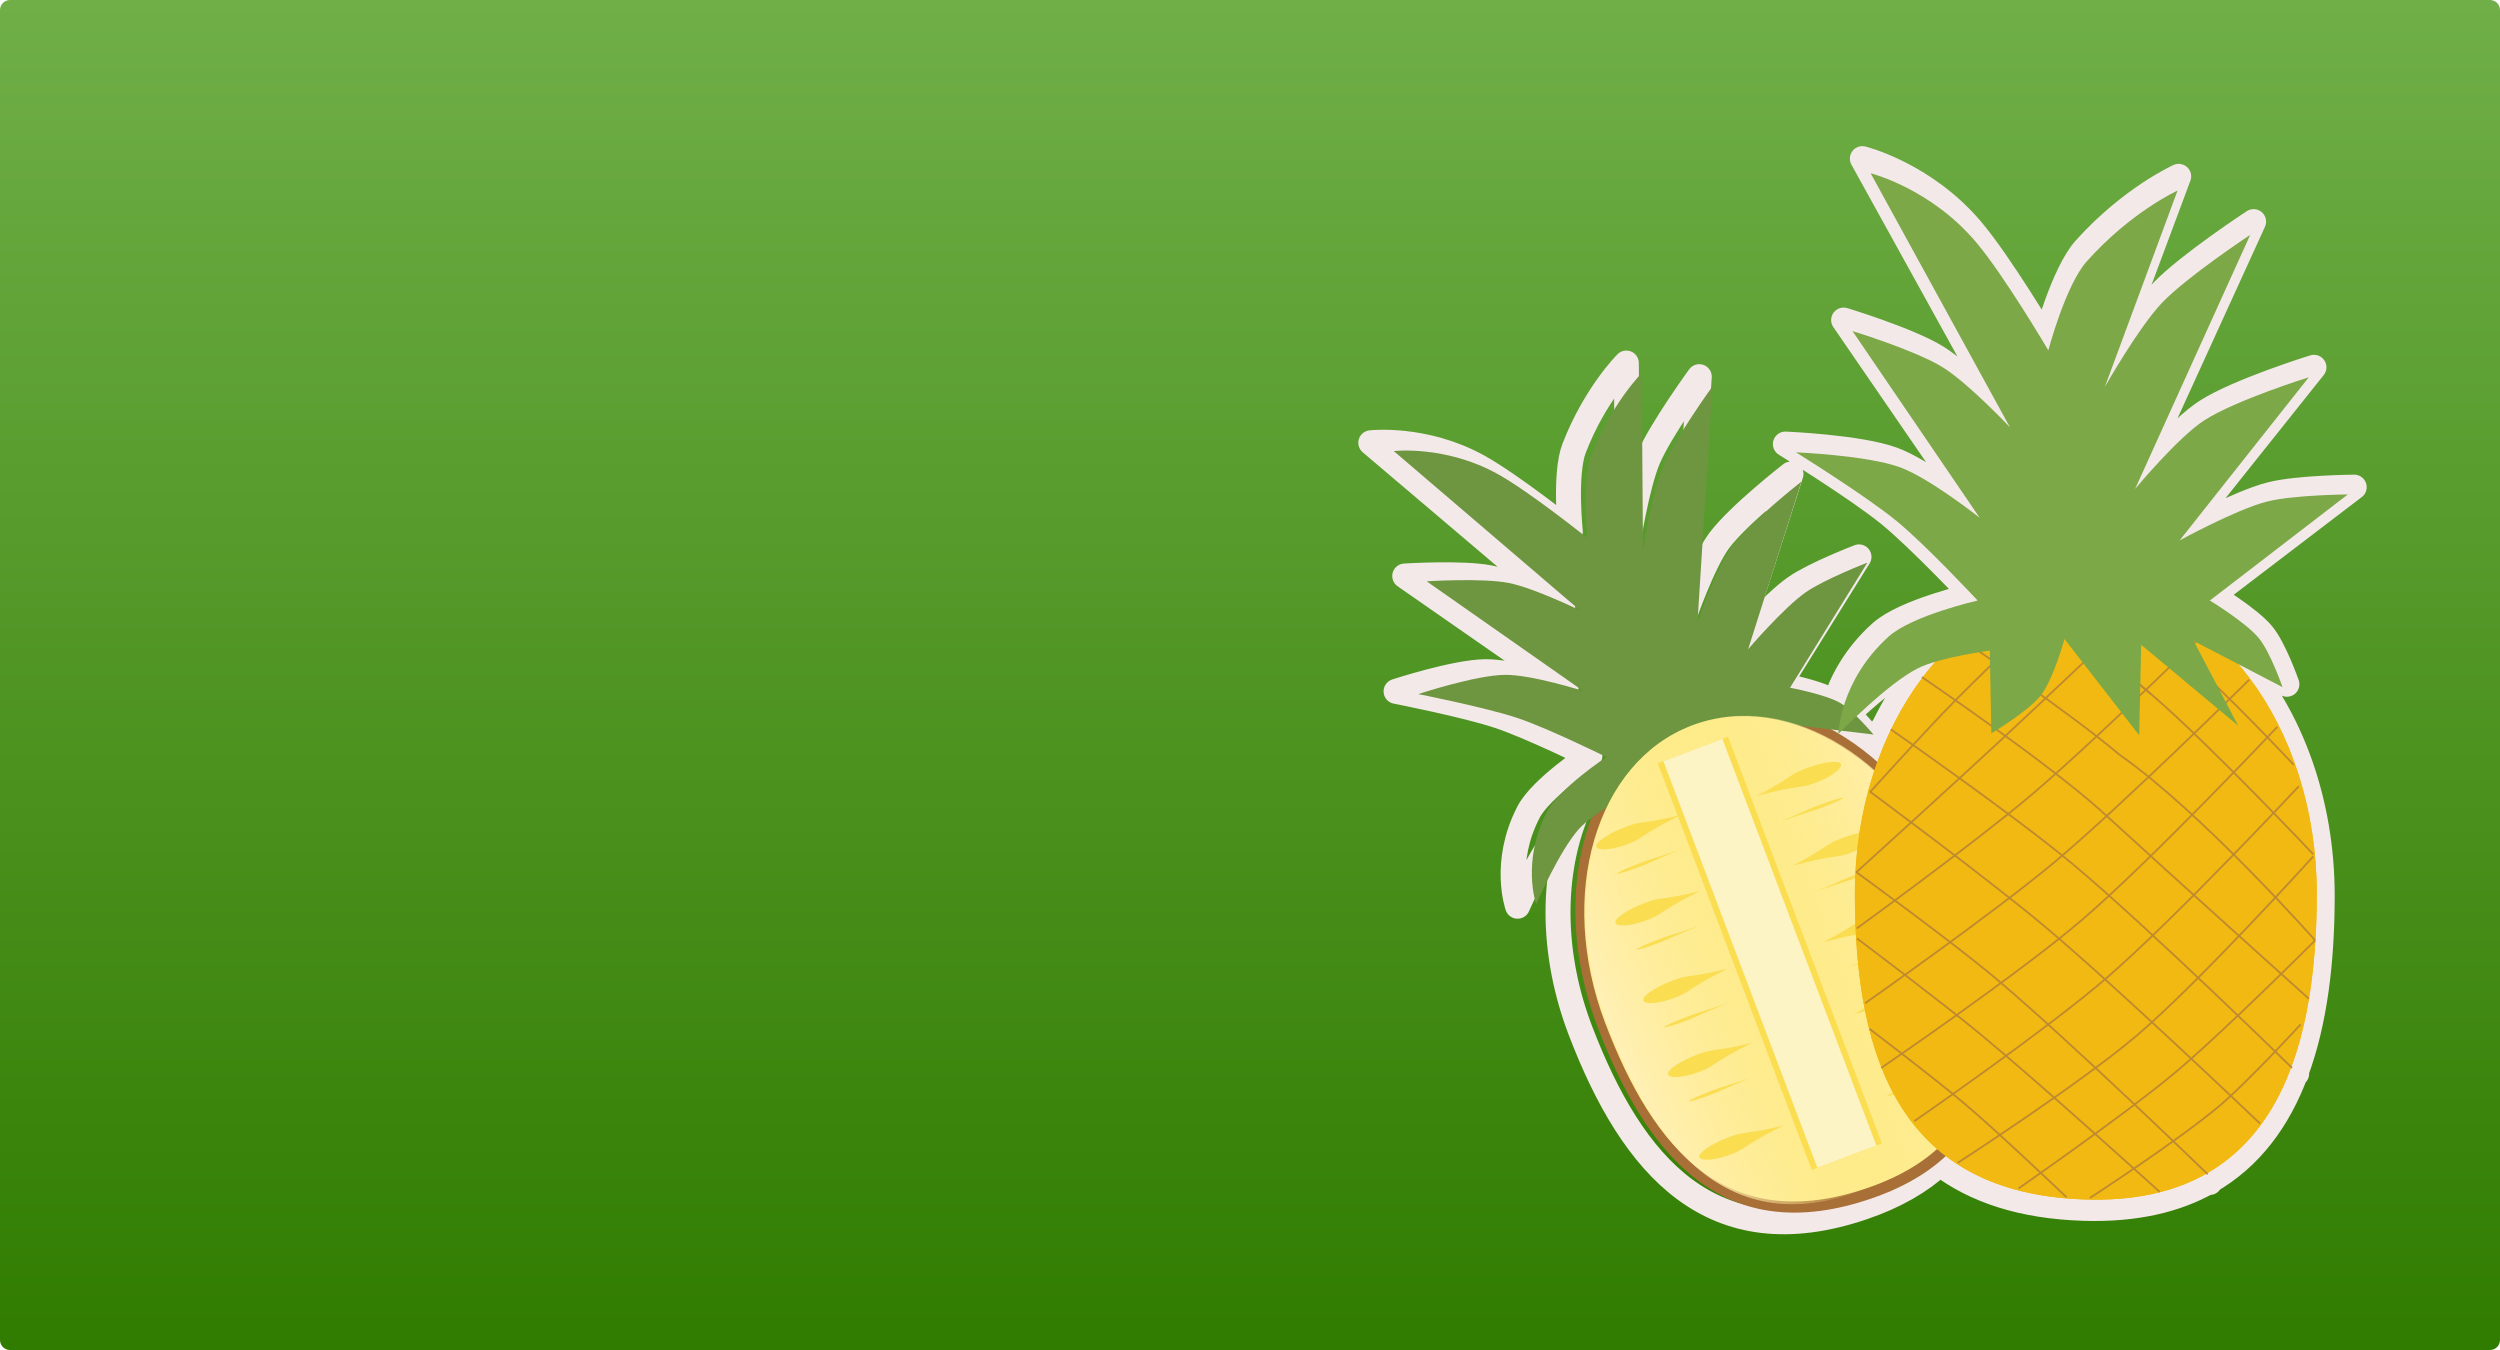
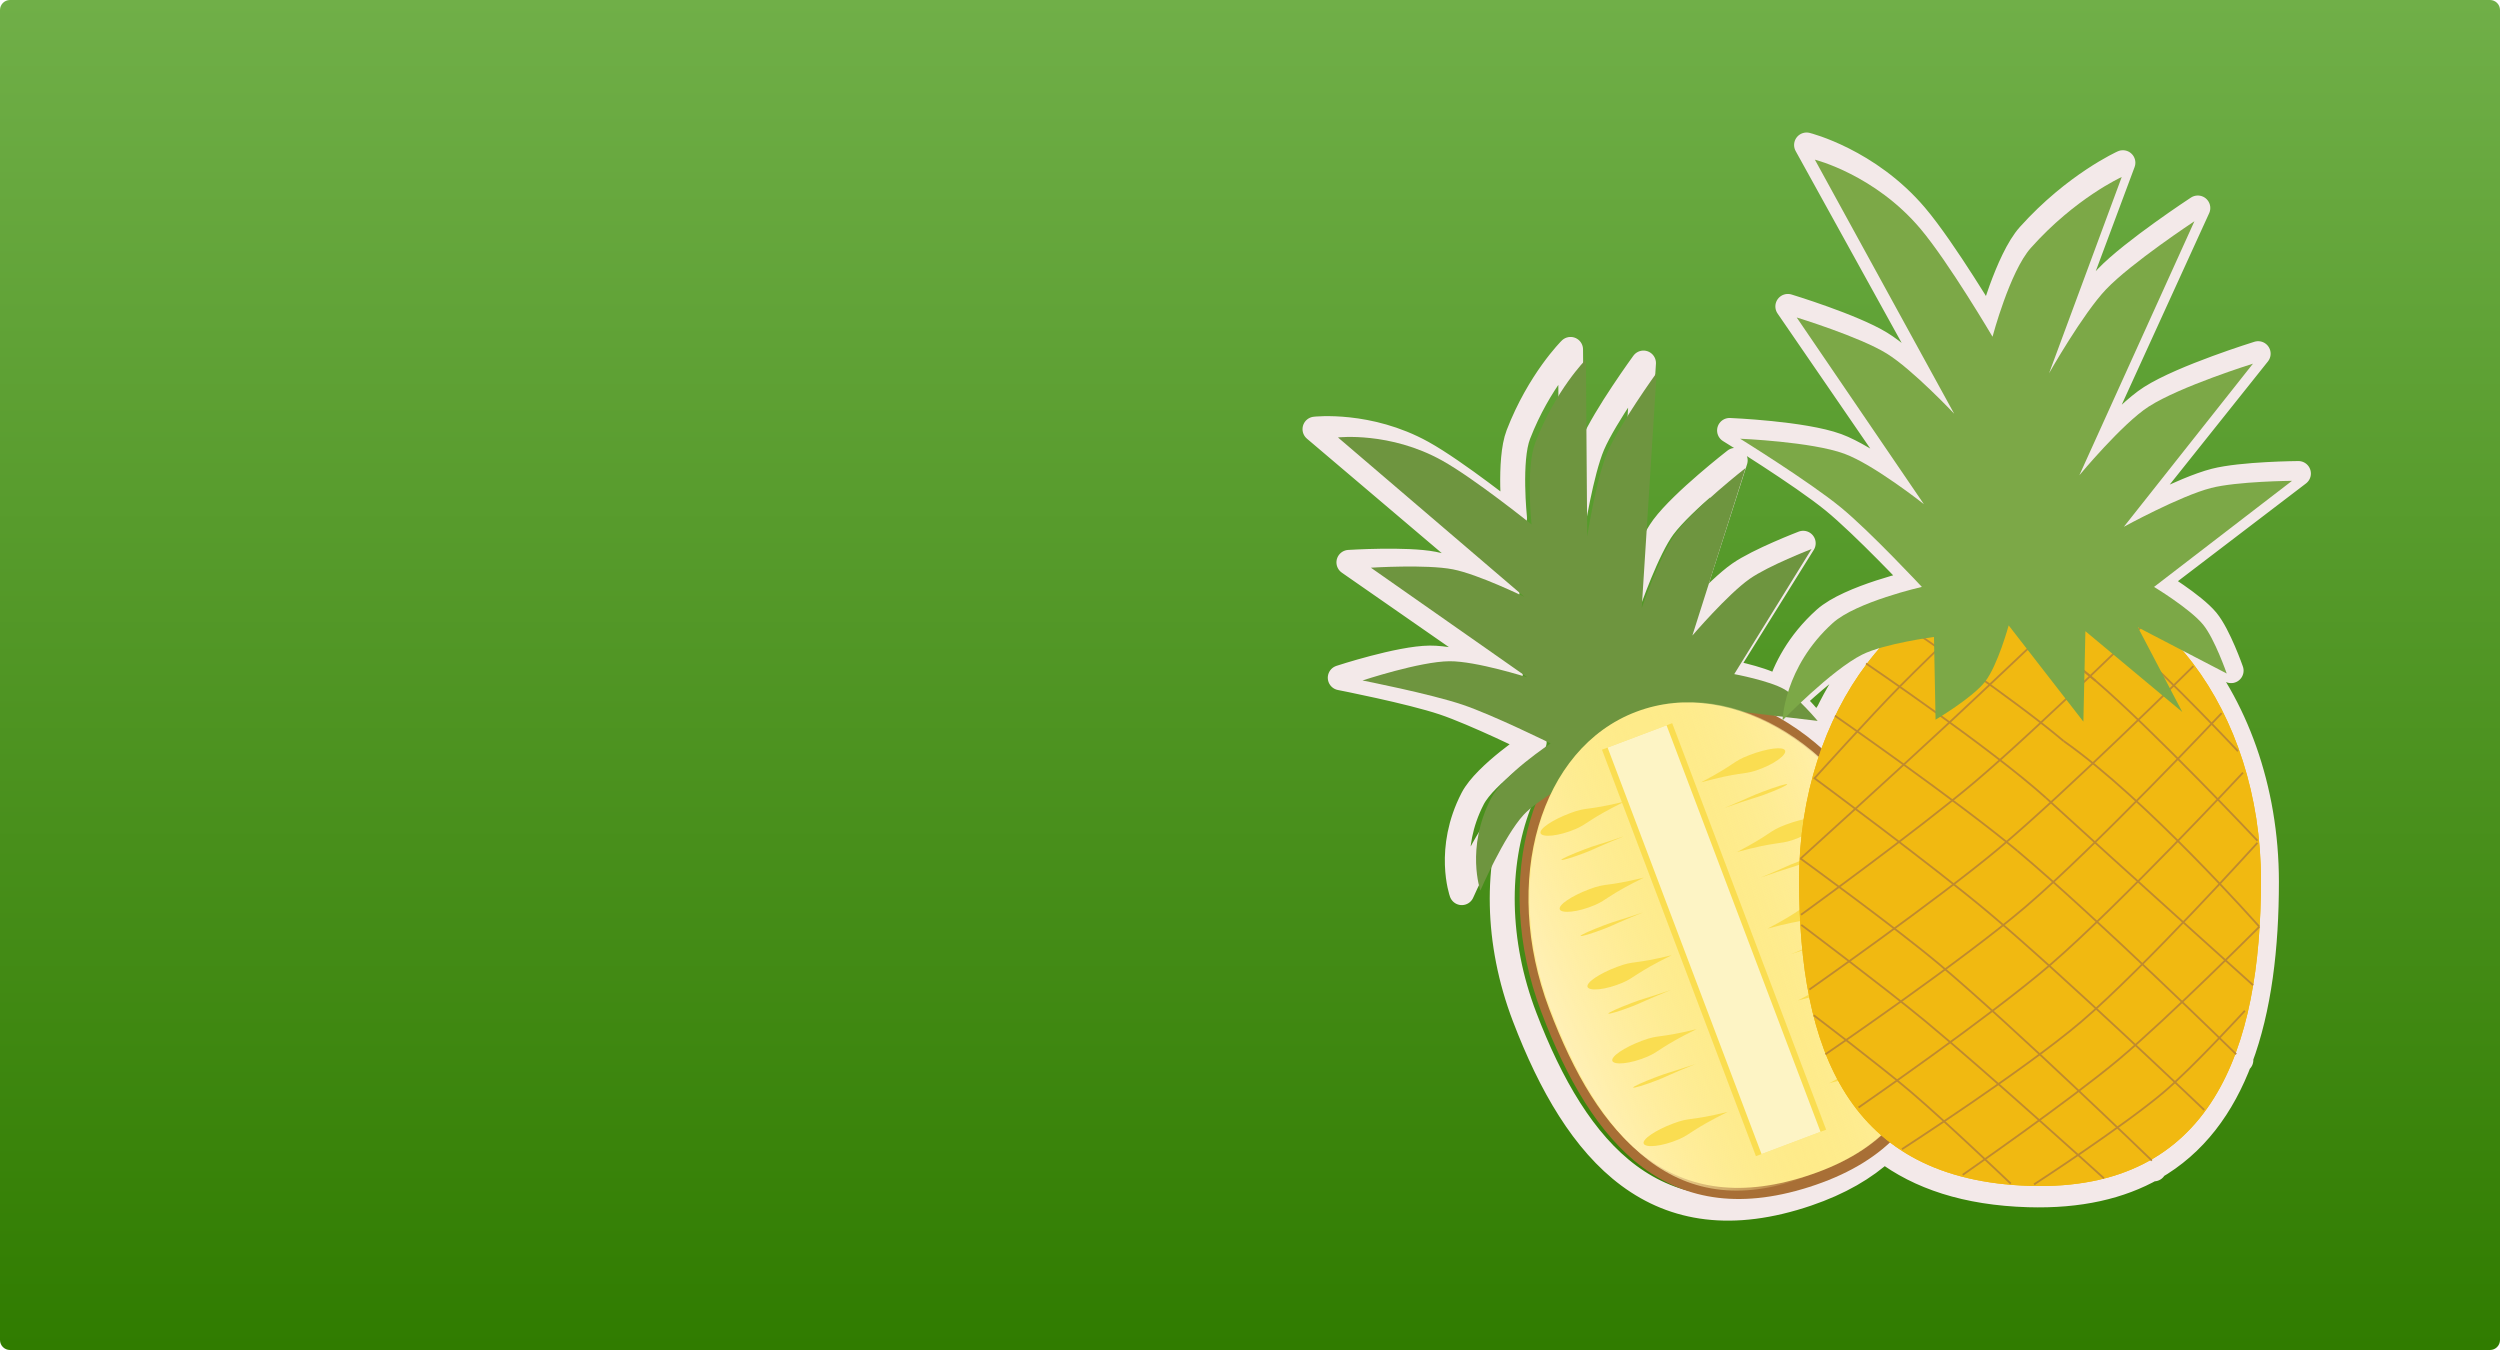
<svg xmlns="http://www.w3.org/2000/svg" width="500" height="270" viewBox="0 0 500 270" fill="none">
-   <rect width="500" height="270" rx="2" fill="url(#paint0_linear_34_759)" />
-   <path d="M372.472 31.723L401.191 83.696C401.191 83.696 392.615 74.656 387.29 71.391C381.658 67.937 368.727 64.009 368.727 64.009L394.947 102.202C394.947 102.202 384.675 94.121 378.552 91.884C371.797 89.417 357.073 88.815 357.073 88.815C357.073 88.815 371.375 97.617 377.823 102.865C383.882 107.796 394.531 119.131 394.531 119.131C394.531 119.131 381 122.18 376.16 126.521C370.783 131.344 368.213 136.664 366.972 140.595C366.701 140.401 366.437 140.223 366.185 140.077C363.103 138.308 355.852 136.97 355.852 136.97L371.799 111.375C371.799 111.375 362.873 114.796 359.019 117.493C354.472 120.675 347.217 129.084 347.217 129.084L358.195 94.801C358.195 94.801 347.719 102.929 343.841 108.119C340.579 112.485 336.777 123.47 336.777 123.47L339.854 75.333C339.854 75.333 332.138 85.929 329.665 91.716C327.367 97.09 325.539 108.815 325.539 108.815L325.267 72.61C325.267 72.61 318.995 78.848 314.827 89.638C312.852 94.75 314.064 106.351 314.064 106.351C314.064 106.351 302.293 96.965 295.637 93.283C284.858 87.32 274.159 88.553 274.159 88.553L312.562 121.151C312.562 121.151 303.051 116.541 297.853 115.536C292.356 114.473 280.943 115.2 280.943 115.2L313.211 137.638C313.211 137.638 302.646 134.291 297.128 134.337C291.04 134.387 279.212 138.272 279.212 138.272C279.212 138.272 293.182 140.996 299.866 143.237C306.146 145.342 317.992 151.152 317.992 151.152C317.992 151.152 308.209 157.574 305.692 162.442C300.442 172.593 303.515 181.248 303.515 181.248C303.515 181.248 308.371 170.142 312.426 165.767C313.062 165.082 313.932 164.349 314.896 163.624C310.313 175.712 310.342 191.073 316.076 206.098C326.505 233.423 342.498 251.727 372.619 241.468C379.098 239.261 384.138 236.316 387.958 232.781C394.99 238.116 404.4 241.297 416.829 241.671C427.065 241.98 435.254 240.03 441.76 236.337L441.946 236.497C441.946 236.497 441.778 236.334 441.772 236.33C450.096 231.6 455.653 224.007 459.181 214.607L459.33 214.742C459.33 214.742 459.188 214.604 459.185 214.6C462.999 204.435 464.442 192.164 464.442 179.116C464.442 160.393 458.173 143.603 448.252 132.139L457.381 136.85C457.381 136.85 454.899 129.746 452.516 126.852C449.853 123.618 442.397 119.131 442.397 119.131L470.841 97.429C470.841 97.429 459.525 97.514 454.123 98.9C447.75 100.535 436.175 106.831 436.175 106.831L462.791 73.458C462.791 73.458 447.771 78.108 441.291 82.242C435.839 85.72 426.996 96.295 426.996 96.295L450.721 44.323C450.721 44.323 437.714 52.847 432.535 58.223C427.725 63.215 420.754 75.427 420.754 75.427L435.738 35.267C435.738 35.267 426.166 39.568 417 49.776C412.657 54.612 409.099 67.947 409.099 67.947C409.099 67.947 400.042 52.685 394.235 45.855C384.828 34.792 372.473 31.723 372.473 31.723L372.472 31.723ZM385.843 131.643C384.92 132.683 384.019 133.756 383.159 134.886C383.157 134.884 383.03 134.797 383.03 134.797L383.156 134.891C380.711 138.104 378.542 141.677 376.673 145.525C376.673 145.525 376.623 145.489 376.623 145.489L376.673 145.525C375.663 147.604 374.734 149.757 373.914 151.994C373.892 152.044 373.878 152.1 373.864 152.152C371.322 149.92 368.648 147.98 365.888 146.355C365.909 146.333 366.316 145.931 366.482 145.766L373.056 146.542C373.056 146.542 371.441 144.624 369.557 142.802C373.064 139.524 378.329 134.925 382.211 132.989C383.203 132.493 384.475 132.045 385.848 131.642L385.843 131.643ZM364.409 145.523L365.874 145.695C365.838 146.049 365.823 146.252 365.823 146.321C365.356 146.046 364.885 145.78 364.412 145.523L364.409 145.523Z" stroke="#F3E9E9" stroke-width="4.993" stroke-linecap="round" stroke-linejoin="round" />
-   <path d="M392.49 177.541C402.607 204.254 403.391 229.709 374.274 239.702C345.052 249.731 329.537 231.838 319.42 205.125C309.302 178.411 317.458 150.58 337.635 142.963C357.813 135.346 382.372 150.827 392.49 177.541Z" fill="#A86F36" />
-   <path d="M321.278 151.409C321.278 151.409 311.788 157.687 309.345 162.445C304.252 172.37 307.235 180.831 307.235 180.831C307.235 180.831 311.944 169.974 315.878 165.696C318.703 162.626 326.193 158.602 326.193 158.602L331.398 171.594C331.398 171.594 335.943 165.926 336.963 162.594C337.977 159.282 337.318 152.314 337.318 152.314L354.9 163.076L349.8 148.646L369.973 155.646L357.873 144.903L374.693 146.905C374.693 146.905 370.709 142.131 368.032 140.583C365.042 138.854 358.007 137.545 358.007 137.545L373.478 112.524C373.478 112.524 364.819 115.868 361.08 118.505C356.669 121.615 349.63 129.835 349.63 129.835L360.281 96.322C360.281 96.322 350.117 104.267 346.355 109.341C343.19 113.609 339.502 124.348 339.502 124.348L342.486 77.289C342.486 77.289 335.002 87.648 332.602 93.305C330.373 98.558 328.6 110.021 328.6 110.021L328.337 74.627C328.337 74.627 322.252 80.725 318.208 91.273C316.292 96.271 317.467 107.612 317.467 107.612C317.467 107.612 306.048 98.435 299.592 94.836C289.134 89.006 278.754 90.212 278.754 90.212L316.011 122.08C316.011 122.08 306.784 117.574 301.741 116.592C296.408 115.553 285.335 116.262 285.335 116.262L316.64 138.197C316.64 138.197 306.391 134.925 301.037 134.969C295.131 135.019 283.657 138.818 283.657 138.818C283.657 138.818 297.209 141.481 303.693 143.671C309.786 145.729 321.279 151.409 321.279 151.409L321.278 151.409Z" fill="#6E953F" />
-   <path d="M390.901 178.141C400.579 203.693 401.328 228.041 373.478 237.599C345.526 247.193 330.686 230.078 321.008 204.526C311.331 178.973 319.132 152.353 338.432 145.067C357.732 137.781 381.224 152.589 390.901 178.141Z" fill="#FEEB8A" />
-   <path d="M321.218 204.446C330.896 229.998 346.47 248.75 373.688 237.52C401.004 226.25 400.789 203.614 391.111 178.062C381.434 152.51 357.943 137.702 338.642 144.988C319.342 152.274 311.541 178.894 321.218 204.446Z" fill="url(#paint1_linear_34_759)" />
-   <path d="M391.111 178.062C400.789 203.614 401.538 227.962 373.688 237.52C345.736 247.113 330.896 229.998 321.218 204.446C311.541 178.894 319.342 152.274 338.642 144.988C357.943 137.702 381.434 152.51 391.111 178.062Z" fill="url(#paint2_linear_34_759)" />
-   <path d="M336.092 163.028C328.891 166.578 328.72 167.482 326.338 168.503C322.829 170.007 319.604 170.242 319.276 169.376C318.948 168.51 321.578 166.715 325.15 165.366C328.722 164.018 328.205 164.952 336.092 163.028Z" fill="#FADD51" />
-   <path d="M339.929 178.242C332.728 181.792 332.556 182.695 330.174 183.717C326.665 185.221 323.44 185.456 323.112 184.59C322.784 183.724 325.414 181.929 328.986 180.58C332.558 179.232 332.041 180.166 339.929 178.242V178.242Z" fill="#FADD51" />
-   <path d="M345.488 193.767C338.287 197.317 338.115 198.221 335.733 199.242C332.224 200.746 328.999 200.981 328.671 200.115C328.343 199.249 330.973 197.454 334.545 196.105C338.117 194.757 337.6 195.691 345.488 193.767V193.767Z" fill="#FADD51" />
-   <path d="M350.447 208.557C343.246 212.107 343.074 213.011 340.693 214.032C337.183 215.536 333.959 215.771 333.631 214.905C333.303 214.039 335.933 212.244 339.505 210.895C343.077 209.547 342.56 210.481 350.447 208.557Z" fill="#FADD51" />
-   <path d="M356.712 225.097C349.511 228.647 349.339 229.551 346.957 230.572C343.448 232.077 340.223 232.312 339.895 231.446C339.567 230.579 342.197 228.784 345.769 227.436C349.341 226.087 348.824 227.021 356.712 225.097Z" fill="#FADD51" />
-   <path d="M345.594 147.358L331.554 152.658L362.345 233.958L376.386 228.658L345.594 147.358Z" fill="#FADD51" />
-   <path d="M344.471 147.782L332.677 152.234L363.469 233.535L375.262 229.082L344.471 147.782Z" fill="#FDF4C5" />
-   <path d="M335.943 169.975C330.433 172.22 330.154 172.492 328.359 173.194C325.715 174.228 323.492 174.872 323.427 174.7C323.362 174.528 325.464 173.575 328.123 172.571C330.782 171.568 330.263 171.91 335.943 169.975Z" fill="#FADD51" />
-   <path d="M339.78 185.189C334.27 187.434 333.99 187.706 332.195 188.408C329.551 189.442 327.328 190.086 327.263 189.914C327.198 189.742 329.301 188.789 331.959 187.785C334.618 186.782 334.1 187.124 339.78 185.189Z" fill="#FADD51" />
-   <path d="M345.339 200.714C339.829 202.959 339.549 203.231 337.754 203.933C335.11 204.967 332.887 205.611 332.822 205.439C332.757 205.267 334.86 204.314 337.518 203.31C340.177 202.307 339.659 202.65 345.339 200.714Z" fill="#FADD51" />
-   <path d="M350.298 215.504C344.788 217.749 344.509 218.021 342.714 218.723C340.07 219.757 337.847 220.401 337.782 220.229C337.717 220.057 339.819 219.104 342.478 218.1C345.137 217.097 344.618 217.439 350.298 215.504Z" fill="#FADD51" />
-   <path d="M351.363 159.186C359.115 157.091 359.843 157.655 362.306 156.847C365.934 155.657 368.508 153.704 368.18 152.838C367.851 151.971 364.69 152.362 361.118 153.711C357.546 155.059 358.553 155.419 351.363 159.186V159.186Z" fill="#FADD51" />
-   <path d="M358.569 173.128C366.321 171.033 367.049 171.597 369.512 170.789C373.14 169.6 375.714 167.646 375.386 166.78C375.058 165.913 371.896 166.305 368.324 167.653C364.752 169.001 365.759 169.361 358.569 173.128Z" fill="#FADD51" />
-   <path d="M364.69 188.441C372.442 186.346 373.17 186.91 375.632 186.102C379.261 184.913 381.834 182.959 381.506 182.093C381.178 181.227 378.017 181.617 374.445 182.966C370.872 184.314 371.88 184.674 364.69 188.441H364.69Z" fill="#FADD51" />
-   <path d="M370.773 202.807C378.525 200.712 379.252 201.276 381.715 200.468C385.343 199.279 387.917 197.325 387.589 196.459C387.261 195.593 384.1 195.983 380.527 197.332C376.955 198.681 377.962 199.04 370.773 202.807Z" fill="#FADD51" />
-   <path d="M377.037 219.347C384.789 217.252 385.517 217.816 387.98 217.009C391.608 215.819 394.182 213.865 393.854 212.999C393.525 212.133 390.364 212.523 386.792 213.872C383.22 215.221 384.227 215.58 377.037 219.347Z" fill="#FADD51" />
-   <path d="M356.079 164.297C361.698 162.34 362.088 162.359 363.899 161.7C366.567 160.729 368.66 159.744 368.595 159.572C368.531 159.4 366.322 160.074 363.663 161.078C361.005 162.081 361.62 161.995 356.079 164.297Z" fill="#FADD51" />
-   <path d="M363.285 178.238C368.904 176.282 369.294 176.301 371.105 175.642C373.773 174.671 375.866 173.685 375.801 173.513C375.737 173.341 373.528 174.015 370.869 175.019C368.211 176.023 368.827 175.937 363.285 178.238Z" fill="#FADD51" />
-   <path d="M369.405 193.551C375.025 191.595 375.415 191.615 377.226 190.955C379.894 189.984 381.987 188.998 381.922 188.827C381.858 188.654 379.649 189.329 376.99 190.332C374.331 191.336 374.947 191.25 369.405 193.551Z" fill="#FADD51" />
-   <path d="M375.488 207.918C381.108 205.961 381.498 205.98 383.309 205.321C385.977 204.35 388.07 203.364 388.005 203.192C387.94 203.02 385.732 203.694 383.073 204.698C380.414 205.702 381.03 205.617 375.488 207.918Z" fill="#FADD51" />
-   <path d="M463.355 178.747C463.355 212.521 453.558 241.005 417.164 239.9C380.638 238.792 370.972 212.521 370.972 178.747C370.972 144.973 391.653 117.594 417.164 117.594C442.675 117.594 463.355 144.973 463.355 178.747Z" fill="#F1B911" />
-   <path d="M463.355 178.747C463.355 212.521 453.558 241.005 417.164 239.9C380.638 238.792 370.972 212.521 370.972 178.747C370.972 144.973 391.653 117.594 417.164 117.594C442.675 117.594 463.355 144.973 463.355 178.747Z" fill="#F1B911" />
-   <path d="M397.331 102.28C397.331 102.28 424.776 121.011 437.372 131.79C444.993 138.313 458.751 152.965 458.751 152.965" stroke="#BF8A2F" stroke-width="0.371" />
-   <path d="M390.231 109.369C390.231 109.369 417.668 128.109 430.271 138.879C441.807 148.738 462.656 170.865 462.656 170.865" stroke="#BF8A2F" stroke-width="0.371" />
-   <path d="M390.231 109.369C390.231 109.369 417.853 127.896 430.271 138.879" stroke="#BF8A2F" stroke-width="0.371" />
-   <path d="M392.716 128.154C392.716 128.154 414.068 142.61 423.881 150.93" stroke="#BF8A2F" stroke-width="0.371" />
-   <path d="M423.881 150.93C440.463 162.541 463.011 188.055 463.011 188.055" stroke="#BF8A2F" stroke-width="0.371" />
-   <path d="M384.373 135.421C384.373 135.421 409.212 152.268 420.33 162.272" stroke="#BF8A2F" stroke-width="0.371" />
-   <path d="M420.33 162.272C435.256 175.942 461.768 199.752 461.768 199.752" stroke="#BF8A2F" stroke-width="0.371" />
-   <path d="M378.16 145.877C378.16 145.877 403.038 163.198 414.65 172.906" stroke="#BF8A2F" stroke-width="0.371" />
-   <path d="M414.65 172.906C430.158 185.913 458.396 213.575 458.396 213.575" stroke="#BF8A2F" stroke-width="0.371" />
-   <path d="M373.895 158.252C373.895 158.252 397.785 175.904 409.142 185.458C423.967 197.93 452 224.71 452 224.71" stroke="#BF8A2F" stroke-width="0.371" />
-   <path d="M371.237 174.409C371.237 174.409 390.109 188.101 399.029 195.59C413.8 207.992 441.532 234.842 441.532 234.842" stroke="#BF8A2F" stroke-width="0.371" />
-   <path d="M371.415 187.701C371.415 187.701 388.132 200.272 396.189 206.932C408.424 217.047 431.946 238.386 431.946 238.386" stroke="#BF8A2F" stroke-width="0.371" />
-   <path d="M373.9 205.777C373.9 205.777 387.064 215.758 393.349 221.11C400.228 226.968 413.307 239.449 413.307 239.449" stroke="#BF8A2F" stroke-width="0.371" />
-   <path d="M374.11 158.319C374.11 158.319 385.297 145.896 391.18 139.962C405.428 125.589 435.281 98.229 435.281 98.229" stroke="#BF8A2F" stroke-width="0.371" />
-   <path d="M371.223 174.484C371.223 174.484 390.63 156.899 400.218 147.982C415.038 134.198 444.318 106.249 444.318 106.249" stroke="#BF8A2F" stroke-width="0.371" />
-   <path d="M371.35 185.684C371.35 185.684 395.074 168.474 406.242 159.009C419.452 147.815 444.13 123.479 444.13 123.479" stroke="#BF8A2F" stroke-width="0.371" />
-   <path d="M373.029 200.636C373.029 200.636 398.732 182.599 410.761 172.543C424.455 161.096 449.841 135.948 449.841 135.948" stroke="#BF8A2F" stroke-width="0.371" />
-   <path d="M376.244 213.582C376.244 213.582 403.682 194.843 416.284 184.072C430.25 172.137 455.489 145.347 455.489 145.347" stroke="#BF8A2F" stroke-width="0.371" />
-   <path d="M382.862 224.225C382.862 224.225 409.212 206.039 421.305 195.601C435.011 183.772 459.757 157.252 459.757 157.252" stroke="#BF8A2F" stroke-width="0.371" />
-   <path d="M391.55 232.564C391.55 232.564 416.191 216.616 427.33 207.13C440.102 196.255 462.644 171.287 462.644 171.287" stroke="#BF8A2F" stroke-width="0.371" />
-   <path d="M403.697 237.69C403.697 237.69 424.952 222.936 434.861 214.649C444.762 206.369 463.021 188.079 463.021 188.079" stroke="#BF8A2F" stroke-width="0.371" />
-   <path d="M417.971 239.599C417.971 239.599 435.807 228.017 443.899 221.165C449.751 216.21 460.134 204.871 460.134 204.871" stroke="#BF8A2F" stroke-width="0.371" />
-   <path d="M395.532 120.106C395.532 120.106 382.404 123.087 377.709 127.33C367.917 136.182 367.672 146.787 367.672 146.787C367.672 146.787 377.429 136.743 383.574 133.655C387.984 131.438 397.955 130.114 397.955 130.114L398.27 146.659C398.27 146.659 405.671 142.287 408.196 139.028C410.705 135.787 412.895 127.804 412.895 127.804L427.835 147.05L428.239 128.959L447.62 145.125L438.737 128.189L456.504 137.427C456.504 137.427 454.096 130.483 451.784 127.653C449.201 124.492 441.967 120.106 441.967 120.106L469.563 98.889C469.563 98.889 458.584 98.973 453.343 100.328C447.161 101.927 435.931 108.08 435.931 108.08L461.753 75.456C461.753 75.456 447.181 80.001 440.894 84.043C435.606 87.443 427.027 97.781 427.027 97.781L450.043 46.973C450.043 46.973 437.424 55.306 432.4 60.561C427.733 65.442 420.97 77.381 420.97 77.381L435.507 38.12C435.507 38.12 426.221 42.325 417.329 52.304C413.116 57.032 409.664 70.068 409.664 70.068C409.664 70.068 400.878 55.148 395.244 48.471C386.118 37.656 374.131 34.656 374.131 34.656L401.993 85.464C401.993 85.464 393.673 76.626 388.507 73.434C383.043 70.058 370.497 66.218 370.497 66.218L395.936 103.555C395.936 103.555 385.97 95.656 380.029 93.469C373.476 91.057 359.191 90.468 359.191 90.468C359.191 90.468 373.066 99.073 379.321 104.203C385.199 109.024 395.532 120.106 395.532 120.106H395.532Z" fill="#7CA847" />
+   <rect width="500" height="270" rx="2" fill="url(#paint0_linear_601_810)" />
+   <path d="M361.314 29L390.032 80.973C390.032 80.973 381.457 71.933 376.132 68.668C370.499 65.214 357.568 61.286 357.568 61.286L383.789 99.478C383.789 99.478 373.517 91.398 367.393 89.161C360.638 86.694 345.914 86.092 345.914 86.092C345.914 86.092 360.217 94.894 366.664 100.142C372.723 105.073 383.373 116.408 383.373 116.408C383.373 116.408 369.841 119.457 365.002 123.798C359.624 128.621 357.054 133.941 355.813 137.872C355.543 137.678 355.278 137.5 355.026 137.354C351.944 135.585 344.693 134.247 344.693 134.247L360.64 108.652C360.64 108.652 351.714 112.073 347.86 114.77C343.313 117.952 336.058 126.361 336.058 126.361L347.037 92.078C347.037 92.078 336.56 100.206 332.683 105.396C329.421 109.762 325.619 120.747 325.619 120.747L328.695 72.61C328.695 72.61 320.98 83.206 318.506 88.993C316.209 94.367 314.381 106.092 314.381 106.092L314.109 69.887C314.109 69.887 307.836 76.125 303.668 86.915C301.693 92.027 302.905 103.628 302.905 103.628C302.905 103.628 291.134 94.242 284.479 90.56C273.7 84.597 263 85.829 263 85.829L301.404 118.428C301.404 118.428 291.893 113.818 286.695 112.813C281.197 111.75 269.784 112.477 269.784 112.477L302.052 134.915C302.052 134.915 291.487 131.568 285.969 131.614C279.881 131.664 268.053 135.549 268.053 135.549C268.053 135.549 282.023 138.273 288.707 140.514C294.988 142.619 306.834 148.429 306.834 148.429C306.834 148.429 297.051 154.851 294.533 159.719C289.283 169.87 292.357 178.525 292.357 178.525C292.357 178.525 297.212 167.419 301.268 163.044C301.904 162.359 302.774 161.626 303.737 160.901C299.154 172.989 299.184 188.35 304.918 203.375C315.346 230.7 331.339 249.004 361.461 238.745C367.94 236.538 372.979 233.593 376.799 230.058C383.831 235.393 393.242 238.574 405.671 238.948C415.906 239.257 424.096 237.307 430.601 233.614L430.788 233.774C430.788 233.774 430.62 233.611 430.613 233.607C438.938 228.877 444.495 221.284 448.022 211.884L448.172 212.019C448.172 212.019 448.029 211.881 448.027 211.877C451.84 201.712 453.284 189.441 453.284 176.393C453.284 157.67 447.015 140.88 437.093 129.416L446.222 134.127C446.222 134.127 443.74 127.023 441.357 124.129C438.694 120.895 431.239 116.408 431.239 116.408L459.683 94.706C459.683 94.706 448.366 94.791 442.965 96.177C436.592 97.812 425.016 104.108 425.016 104.108L451.632 70.735C451.632 70.735 436.612 75.385 430.132 79.519C424.681 82.997 415.838 93.572 415.838 93.572L439.563 41.6C439.563 41.6 426.556 50.124 421.377 55.5C416.567 60.492 409.596 72.704 409.596 72.704L424.579 32.544C424.579 32.544 415.007 36.845 405.842 47.053C401.499 51.889 397.941 65.224 397.941 65.224C397.941 65.224 388.884 49.962 383.076 43.132C373.67 32.069 361.314 29 361.314 29L361.314 29ZM374.684 128.92C373.761 129.96 372.86 131.033 372.001 132.163C371.998 132.161 371.871 132.074 371.871 132.074L371.997 132.168C369.552 135.381 367.383 138.954 365.515 142.802C365.514 142.802 365.465 142.766 365.465 142.766L365.515 142.802C364.505 144.881 363.576 147.034 362.755 149.271C362.734 149.321 362.719 149.377 362.705 149.429C360.163 147.197 357.49 145.257 354.729 143.632C354.751 143.61 355.158 143.208 355.323 143.043L361.898 143.819C361.898 143.819 360.283 141.901 358.398 140.079C361.905 136.801 367.17 132.202 371.052 130.266C372.045 129.77 373.317 129.322 374.689 128.919L374.684 128.92ZM353.25 142.8L354.715 142.972C354.679 143.326 354.665 143.529 354.665 143.598C354.197 143.323 353.727 143.057 353.254 142.8L353.25 142.8Z" stroke="#F3E9E9" stroke-width="4.993" stroke-linecap="round" stroke-linejoin="round" />
+   <path d="M381.331 174.818C391.448 201.531 392.232 226.986 363.115 236.979C333.893 247.008 318.378 229.115 308.261 202.402C298.144 175.688 306.299 147.857 326.477 140.24C346.654 132.623 371.214 148.104 381.331 174.818Z" fill="#A86F36" />
+   <path d="M310.12 148.686C310.12 148.686 300.629 154.964 298.187 159.722C293.093 169.647 296.076 178.108 296.076 178.108C296.076 178.108 300.785 167.251 304.72 162.973C307.544 159.903 315.034 155.879 315.034 155.879L320.24 168.871C320.24 168.871 324.784 163.203 325.804 159.871C326.818 156.559 326.159 149.591 326.159 149.591L343.741 160.353L338.641 145.923L358.814 152.923L346.715 142.18L363.534 144.182C363.534 144.182 359.55 139.408 356.874 137.86C353.883 136.131 346.848 134.822 346.848 134.822L362.319 109.801C362.319 109.801 353.66 113.145 349.921 115.782C345.51 118.892 338.471 127.112 338.471 127.112L349.122 93.599C349.122 93.599 338.958 101.544 335.196 106.618C332.032 110.886 328.344 121.625 328.344 121.625L331.328 74.566C331.328 74.566 323.843 84.925 321.443 90.582C319.215 95.835 317.442 107.298 317.442 107.298L317.178 71.904C317.178 71.904 311.093 78.002 307.049 88.55C305.133 93.548 306.308 104.889 306.308 104.889C306.308 104.889 294.89 95.712 288.433 92.113C277.976 86.283 267.596 87.489 267.596 87.489L304.853 119.357C304.853 119.357 295.625 114.851 290.583 113.869C285.249 112.83 274.176 113.539 274.176 113.539L305.481 135.475C305.481 135.475 295.233 132.202 289.879 132.247C283.973 132.297 272.498 136.095 272.498 136.095C272.498 136.095 286.05 138.758 292.534 140.948C298.627 143.006 310.12 148.686 310.12 148.686L310.12 148.686Z" fill="#6E953F" />
+   <path d="M379.743 175.418C389.42 200.97 390.17 225.318 362.319 234.876C334.367 244.47 319.527 227.355 309.85 201.803C300.172 176.25 307.973 149.63 327.273 142.344C346.574 135.058 370.065 149.866 379.743 175.418Z" fill="#FEEB8A" />
+   <path d="M310.06 201.723C319.737 227.275 335.311 246.027 362.529 234.797C389.845 223.527 389.63 200.891 379.953 175.339C370.275 149.787 346.784 134.979 327.484 142.265C308.183 149.551 300.382 176.171 310.06 201.723Z" fill="url(#paint1_linear_601_810)" />
+   <path d="M379.953 175.339C389.63 200.891 390.38 225.239 362.529 234.797C334.578 244.39 319.737 227.275 310.06 201.723C300.382 176.171 308.183 149.551 327.484 142.265C346.784 134.979 370.275 149.787 379.953 175.339Z" fill="url(#paint2_linear_601_810)" />
+   <path d="M324.934 160.305C317.733 163.855 317.561 164.759 315.179 165.78C311.67 167.284 308.445 167.519 308.117 166.653C307.79 165.787 310.419 163.992 313.991 162.643C317.563 161.295 317.046 162.229 324.934 160.305Z" fill="#FADD51" />
+   <path d="M328.77 175.519C321.569 179.069 321.397 179.972 319.016 180.994C315.506 182.498 312.282 182.733 311.954 181.867C311.625 181.001 314.255 179.206 317.828 177.857C321.4 176.509 320.883 177.443 328.77 175.519V175.519Z" fill="#FADD51" />
+   <path d="M334.329 191.044C327.128 194.594 326.956 195.498 324.574 196.519C321.065 198.023 317.841 198.258 317.512 197.392C317.184 196.526 319.814 194.731 323.387 193.382C326.959 192.034 326.442 192.968 334.329 191.044V191.044Z" fill="#FADD51" />
+   <path d="M339.289 205.834C332.088 209.384 331.916 210.287 329.534 211.309C326.025 212.813 322.8 213.048 322.472 212.182C322.144 211.316 324.774 209.521 328.346 208.172C331.918 206.824 331.401 207.758 339.289 205.834Z" fill="#FADD51" />
+   <path d="M345.553 222.374C338.352 225.924 338.18 226.828 335.799 227.849C332.289 229.353 329.065 229.589 328.737 228.722C328.408 227.856 331.038 226.061 334.611 224.712C338.183 223.364 337.666 224.298 345.553 222.374Z" fill="#FADD51" />
+   <path d="M334.436 144.635L320.395 149.935L351.187 231.235L365.227 225.935L334.436 144.635Z" fill="#FADD51" />
+   <path d="M333.312 145.059L321.519 149.511L352.31 230.812L364.104 226.359L333.312 145.059Z" fill="#FDF4C5" />
+   <path d="M324.785 167.252C319.275 169.497 318.995 169.769 317.2 170.471C314.556 171.505 312.333 172.149 312.268 171.977C312.203 171.805 314.306 170.852 316.965 169.848C319.623 168.845 319.105 169.187 324.785 167.252Z" fill="#FADD51" />
+   <path d="M328.621 182.466C323.111 184.711 322.832 184.983 321.037 185.685C318.392 186.719 316.17 187.363 316.105 187.191C316.04 187.019 318.142 186.066 320.801 185.062C323.46 184.059 322.941 184.401 328.621 182.466Z" fill="#FADD51" />
+   <path d="M334.18 197.991C328.67 200.236 328.391 200.508 326.596 201.21C323.951 202.244 321.729 202.888 321.664 202.716C321.599 202.544 323.701 201.591 326.36 200.587C329.019 199.584 328.5 199.927 334.18 197.991Z" fill="#FADD51" />
+   <path d="M339.14 212.781C333.63 215.026 333.35 215.298 331.555 216C328.911 217.034 326.688 217.678 326.623 217.506C326.558 217.334 328.661 216.381 331.319 215.377C333.978 214.373 333.46 214.716 339.14 212.781Z" fill="#FADD51" />
+   <path d="M340.205 156.463C347.957 154.368 348.684 154.932 351.147 154.124C354.775 152.935 357.349 150.981 357.021 150.115C356.693 149.248 353.531 149.639 349.959 150.988C346.387 152.336 347.394 152.696 340.205 156.463V156.463Z" fill="#FADD51" />
+   <path d="M347.411 170.405C355.163 168.31 355.891 168.874 358.353 168.066C361.982 166.876 364.555 164.923 364.227 164.056C363.899 163.19 360.738 163.582 357.166 164.93C353.593 166.278 354.6 166.638 347.411 170.405Z" fill="#FADD51" />
+   <path d="M353.531 185.718C361.283 183.623 362.011 184.187 364.474 183.379C368.102 182.19 370.676 180.236 370.348 179.37C370.02 178.504 366.858 178.894 363.286 180.243C359.714 181.591 360.721 181.951 353.531 185.718H353.531Z" fill="#FADD51" />
+   <path d="M359.614 200.084C367.366 197.989 368.094 198.553 370.557 197.745C374.185 196.556 376.759 194.602 376.431 193.736C376.102 192.87 372.941 193.26 369.369 194.609C365.797 195.957 366.804 196.317 359.614 200.084Z" fill="#FADD51" />
+   <path d="M365.879 216.624C373.631 214.529 374.358 215.093 376.821 214.286C380.449 213.096 383.023 211.142 382.695 210.276C382.367 209.41 379.206 209.8 375.633 211.149C372.061 212.498 373.068 212.857 365.879 216.624Z" fill="#FADD51" />
+   <path d="M344.92 161.574C350.54 159.617 350.93 159.636 352.741 158.977C355.409 158.006 357.502 157.021 357.437 156.849C357.372 156.677 355.164 157.351 352.505 158.355C349.846 159.358 350.462 159.272 344.92 161.574Z" fill="#FADD51" />
+   <path d="M352.126 175.516C357.746 173.559 358.136 173.578 359.947 172.919C362.615 171.948 364.708 170.962 364.643 170.79C364.578 170.618 362.37 171.293 359.711 172.296C357.052 173.3 357.668 173.214 352.126 175.516Z" fill="#FADD51" />
+   <path d="M358.247 190.828C363.866 188.872 364.256 188.891 366.067 188.232C368.735 187.261 370.829 186.275 370.763 186.103C370.699 185.931 368.49 186.605 365.831 187.609C363.173 188.613 363.789 188.527 358.247 190.828Z" fill="#FADD51" />
+   <path d="M364.33 205.195C369.949 203.238 370.339 203.257 372.15 202.598C374.818 201.627 376.911 200.641 376.846 200.469C376.782 200.297 374.573 200.971 371.914 201.975C369.256 202.979 369.871 202.894 364.33 205.195Z" fill="#FADD51" />
+   <path d="M452.197 176.024C452.197 209.798 442.399 238.282 406.005 237.177C369.48 236.069 359.814 209.798 359.814 176.024C359.814 142.25 380.494 114.871 406.005 114.871C431.516 114.871 452.197 142.25 452.197 176.024Z" fill="#F1B911" />
+   <path d="M452.197 176.024C452.197 209.798 442.399 238.282 406.005 237.177C369.48 236.069 359.814 209.798 359.814 176.024C359.814 142.25 380.494 114.871 406.005 114.871C431.516 114.871 452.197 142.25 452.197 176.024Z" fill="#F1B911" />
+   <path d="M386.173 99.557C386.173 99.557 413.618 118.288 426.213 129.067C433.834 135.59 447.592 150.242 447.592 150.242" stroke="#BF8A2F" stroke-width="0.371" />
+   <path d="M379.072 106.646C379.072 106.646 406.51 125.386 419.113 136.156C430.648 146.014 451.497 168.142 451.497 168.142" stroke="#BF8A2F" stroke-width="0.371" />
+   <path d="M379.072 106.646C379.072 106.646 406.695 125.173 419.113 136.156" stroke="#BF8A2F" stroke-width="0.371" />
+   <path d="M381.558 125.431C381.558 125.431 402.91 139.887 412.722 148.207" stroke="#BF8A2F" stroke-width="0.371" />
+   <path d="M412.722 148.207C429.305 159.818 451.852 185.332 451.852 185.332" stroke="#BF8A2F" stroke-width="0.371" />
+   <path d="M373.214 132.698C373.214 132.698 398.054 149.545 409.172 159.549" stroke="#BF8A2F" stroke-width="0.371" />
+   <path d="M409.172 159.549C424.097 173.219 450.61 197.029 450.61 197.029" stroke="#BF8A2F" stroke-width="0.371" />
+   <path d="M367.002 143.154C367.002 143.154 391.879 160.475 403.491 170.182" stroke="#BF8A2F" stroke-width="0.371" />
+   <path d="M403.491 170.183C418.999 183.19 447.237 210.852 447.237 210.852" stroke="#BF8A2F" stroke-width="0.371" />
+   <path d="M362.736 155.529C362.736 155.529 386.627 173.181 397.983 182.735C412.808 195.207 440.841 221.987 440.841 221.987" stroke="#BF8A2F" stroke-width="0.371" />
+   <path d="M360.078 171.686C360.078 171.686 378.951 185.378 387.87 192.867C402.641 205.268 430.373 232.119 430.373 232.119" stroke="#BF8A2F" stroke-width="0.371" />
+   <path d="M360.256 184.978C360.256 184.978 376.973 197.549 385.03 204.209C397.266 214.324 420.788 235.663 420.788 235.663" stroke="#BF8A2F" stroke-width="0.371" />
+   <path d="M362.741 203.054C362.741 203.054 375.905 213.035 382.19 218.387C389.07 224.245 402.149 236.726 402.149 236.726" stroke="#BF8A2F" stroke-width="0.371" />
+   <path d="M362.952 155.596C362.952 155.596 374.139 143.173 380.022 137.239C394.269 122.866 424.122 95.506 424.122 95.506" stroke="#BF8A2F" stroke-width="0.371" />
+   <path d="M360.065 171.761C360.065 171.761 379.471 154.176 389.059 145.259C403.879 131.475 433.16 103.526 433.16 103.526" stroke="#BF8A2F" stroke-width="0.371" />
+   <path d="M360.192 182.961C360.192 182.961 383.916 165.75 395.084 156.286C408.294 145.092 432.972 120.756 432.972 120.756" stroke="#BF8A2F" stroke-width="0.371" />
+   <path d="M361.87 197.913C361.87 197.913 387.573 179.876 399.603 169.82C413.296 158.373 438.683 133.225 438.683 133.225" stroke="#BF8A2F" stroke-width="0.371" />
+   <path d="M365.086 210.859C365.086 210.859 392.523 192.12 405.126 181.349C419.091 169.414 444.331 142.624 444.331 142.624" stroke="#BF8A2F" stroke-width="0.371" />
+   <path d="M371.704 221.502C371.704 221.502 398.053 203.316 410.146 192.878C423.852 181.049 448.599 154.529 448.599 154.529" stroke="#BF8A2F" stroke-width="0.371" />
+   <path d="M380.391 229.841C380.391 229.841 405.032 213.893 416.171 204.407C428.943 193.532 451.486 168.564 451.486 168.564" stroke="#BF8A2F" stroke-width="0.371" />
+   <path d="M392.538 234.967C392.538 234.967 413.793 220.213 423.703 211.926C433.603 203.646 451.862 185.356 451.862 185.356" stroke="#BF8A2F" stroke-width="0.371" />
+   <path d="M406.812 236.876C406.812 236.876 424.648 225.294 432.74 218.442C438.592 213.487 448.975 202.148 448.975 202.148" stroke="#BF8A2F" stroke-width="0.371" />
+   <path d="M384.374 117.383C384.374 117.383 371.245 120.364 366.55 124.607C356.758 133.459 356.513 144.064 356.513 144.064C356.513 144.064 366.271 134.021 372.415 130.932C376.825 128.715 386.796 127.391 386.796 127.391L387.112 143.936C387.112 143.936 394.513 139.565 397.037 136.305C399.547 133.064 401.736 125.081 401.736 125.081L416.676 144.327L417.08 126.236L436.462 142.402L427.578 125.466L445.345 134.704C445.345 134.704 442.938 127.76 440.626 124.93C438.042 121.769 430.809 117.383 430.809 117.383L458.405 96.166C458.405 96.166 447.425 96.25 442.185 97.605C436.002 99.204 424.772 105.357 424.772 105.357L450.594 72.733C450.594 72.733 436.022 77.278 429.736 81.32C424.447 84.72 415.869 95.058 415.869 95.058L438.884 44.25C438.884 44.25 426.266 52.583 421.241 57.839C416.575 62.719 409.812 74.658 409.812 74.658L424.348 35.397C424.348 35.397 415.062 39.602 406.17 49.581C401.957 54.309 398.506 67.345 398.506 67.345C398.506 67.345 389.719 52.425 384.085 45.748C374.96 34.933 362.973 31.933 362.973 31.933L390.834 82.741C390.834 82.741 382.515 73.903 377.349 70.711C371.884 67.335 359.339 63.495 359.339 63.495L384.777 100.832C384.777 100.832 374.811 92.933 368.871 90.746C362.317 88.334 348.033 87.745 348.033 87.745C348.033 87.745 361.908 96.35 368.163 101.48C374.041 106.301 384.373 117.383 384.373 117.383H384.374Z" fill="#7CA847" />
  <defs>
-     <linearGradient id="paint0_linear_34_759" x1="250" y1="0" x2="250" y2="270" gradientUnits="userSpaceOnUse">
+     <linearGradient id="paint0_linear_601_810" x1="250" y1="0" x2="250" y2="270" gradientUnits="userSpaceOnUse">
      <stop stop-color="#70AF48" />
      <stop offset="1" stop-color="#307C00" />
    </linearGradient>
-     <linearGradient id="paint1_linear_34_759" x1="322.026" y1="206.156" x2="356.231" y2="192.238" gradientUnits="userSpaceOnUse">
+     <linearGradient id="paint1_linear_601_810" x1="310.868" y1="203.433" x2="345.073" y2="189.515" gradientUnits="userSpaceOnUse">
      <stop stop-color="#FFF0B6" />
      <stop offset="1" stop-color="#FEEB8A" stop-opacity="0" />
    </linearGradient>
-     <linearGradient id="paint2_linear_34_759" x1="391.639" y1="179.878" x2="356.794" y2="192.111" gradientUnits="userSpaceOnUse">
+     <linearGradient id="paint2_linear_601_810" x1="380.48" y1="177.155" x2="345.635" y2="189.388" gradientUnits="userSpaceOnUse">
      <stop stop-color="#FFF0B6" />
      <stop offset="1" stop-color="#FEEB8A" stop-opacity="0" />
    </linearGradient>
  </defs>
</svg>
